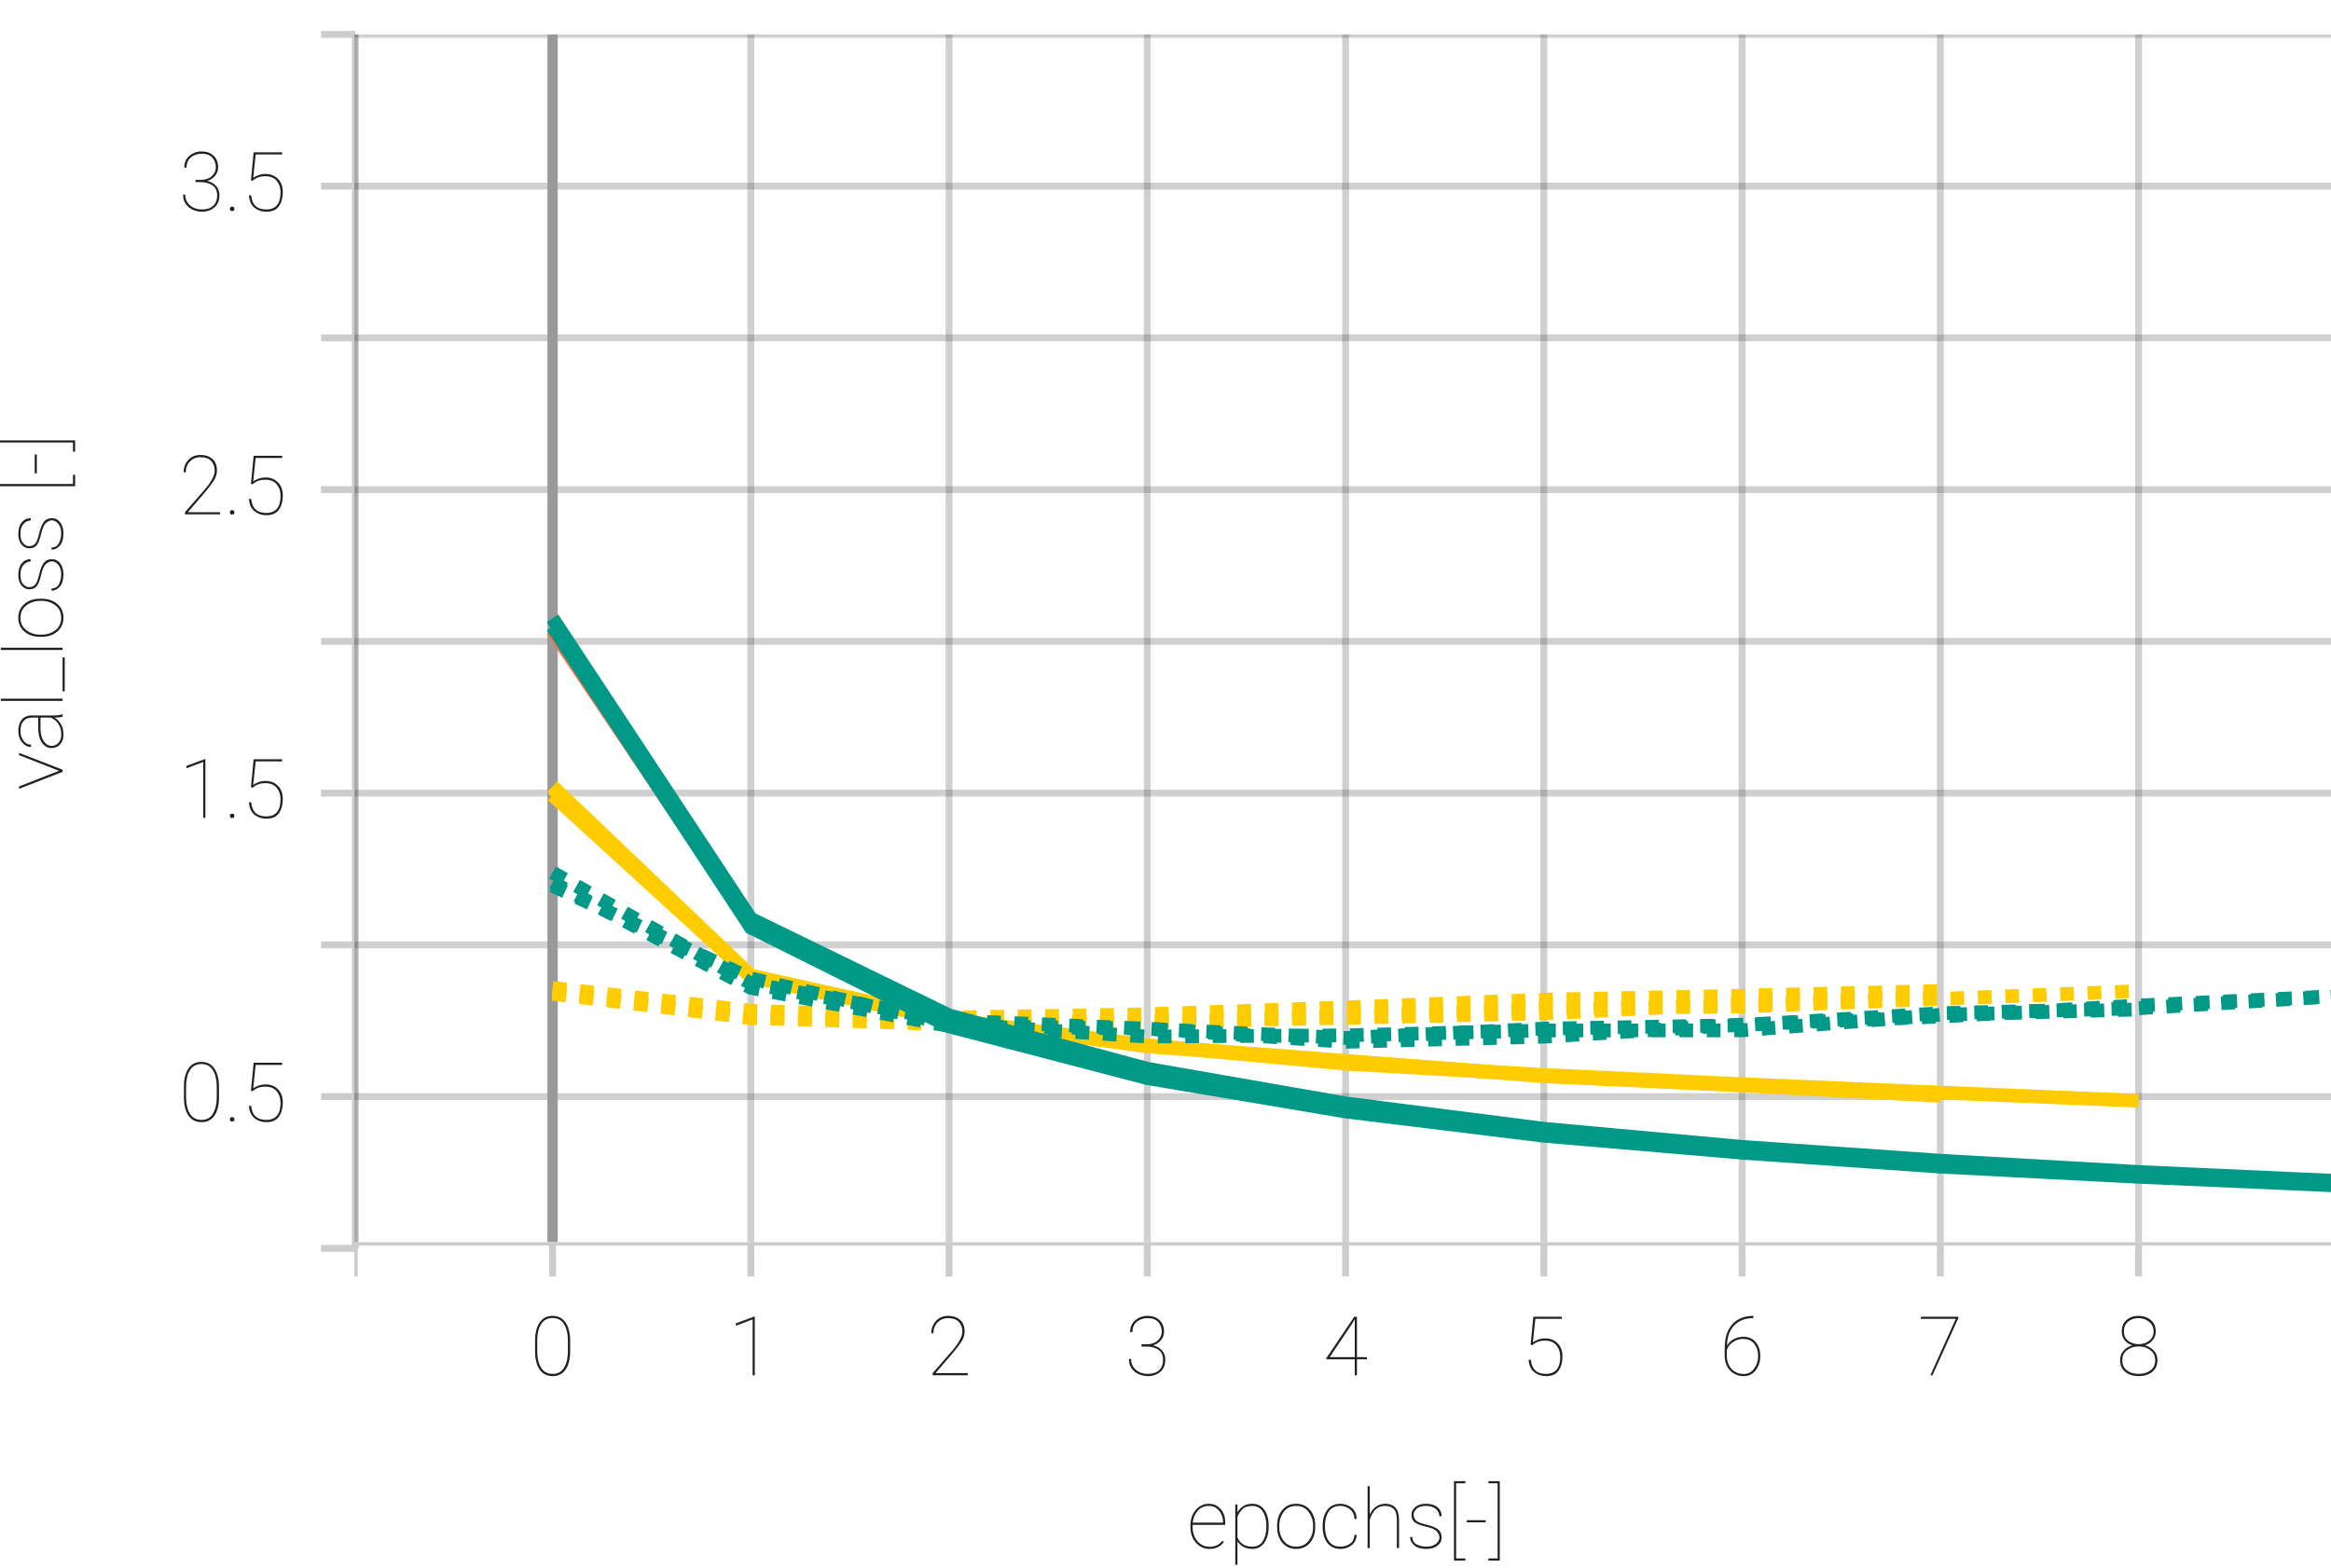
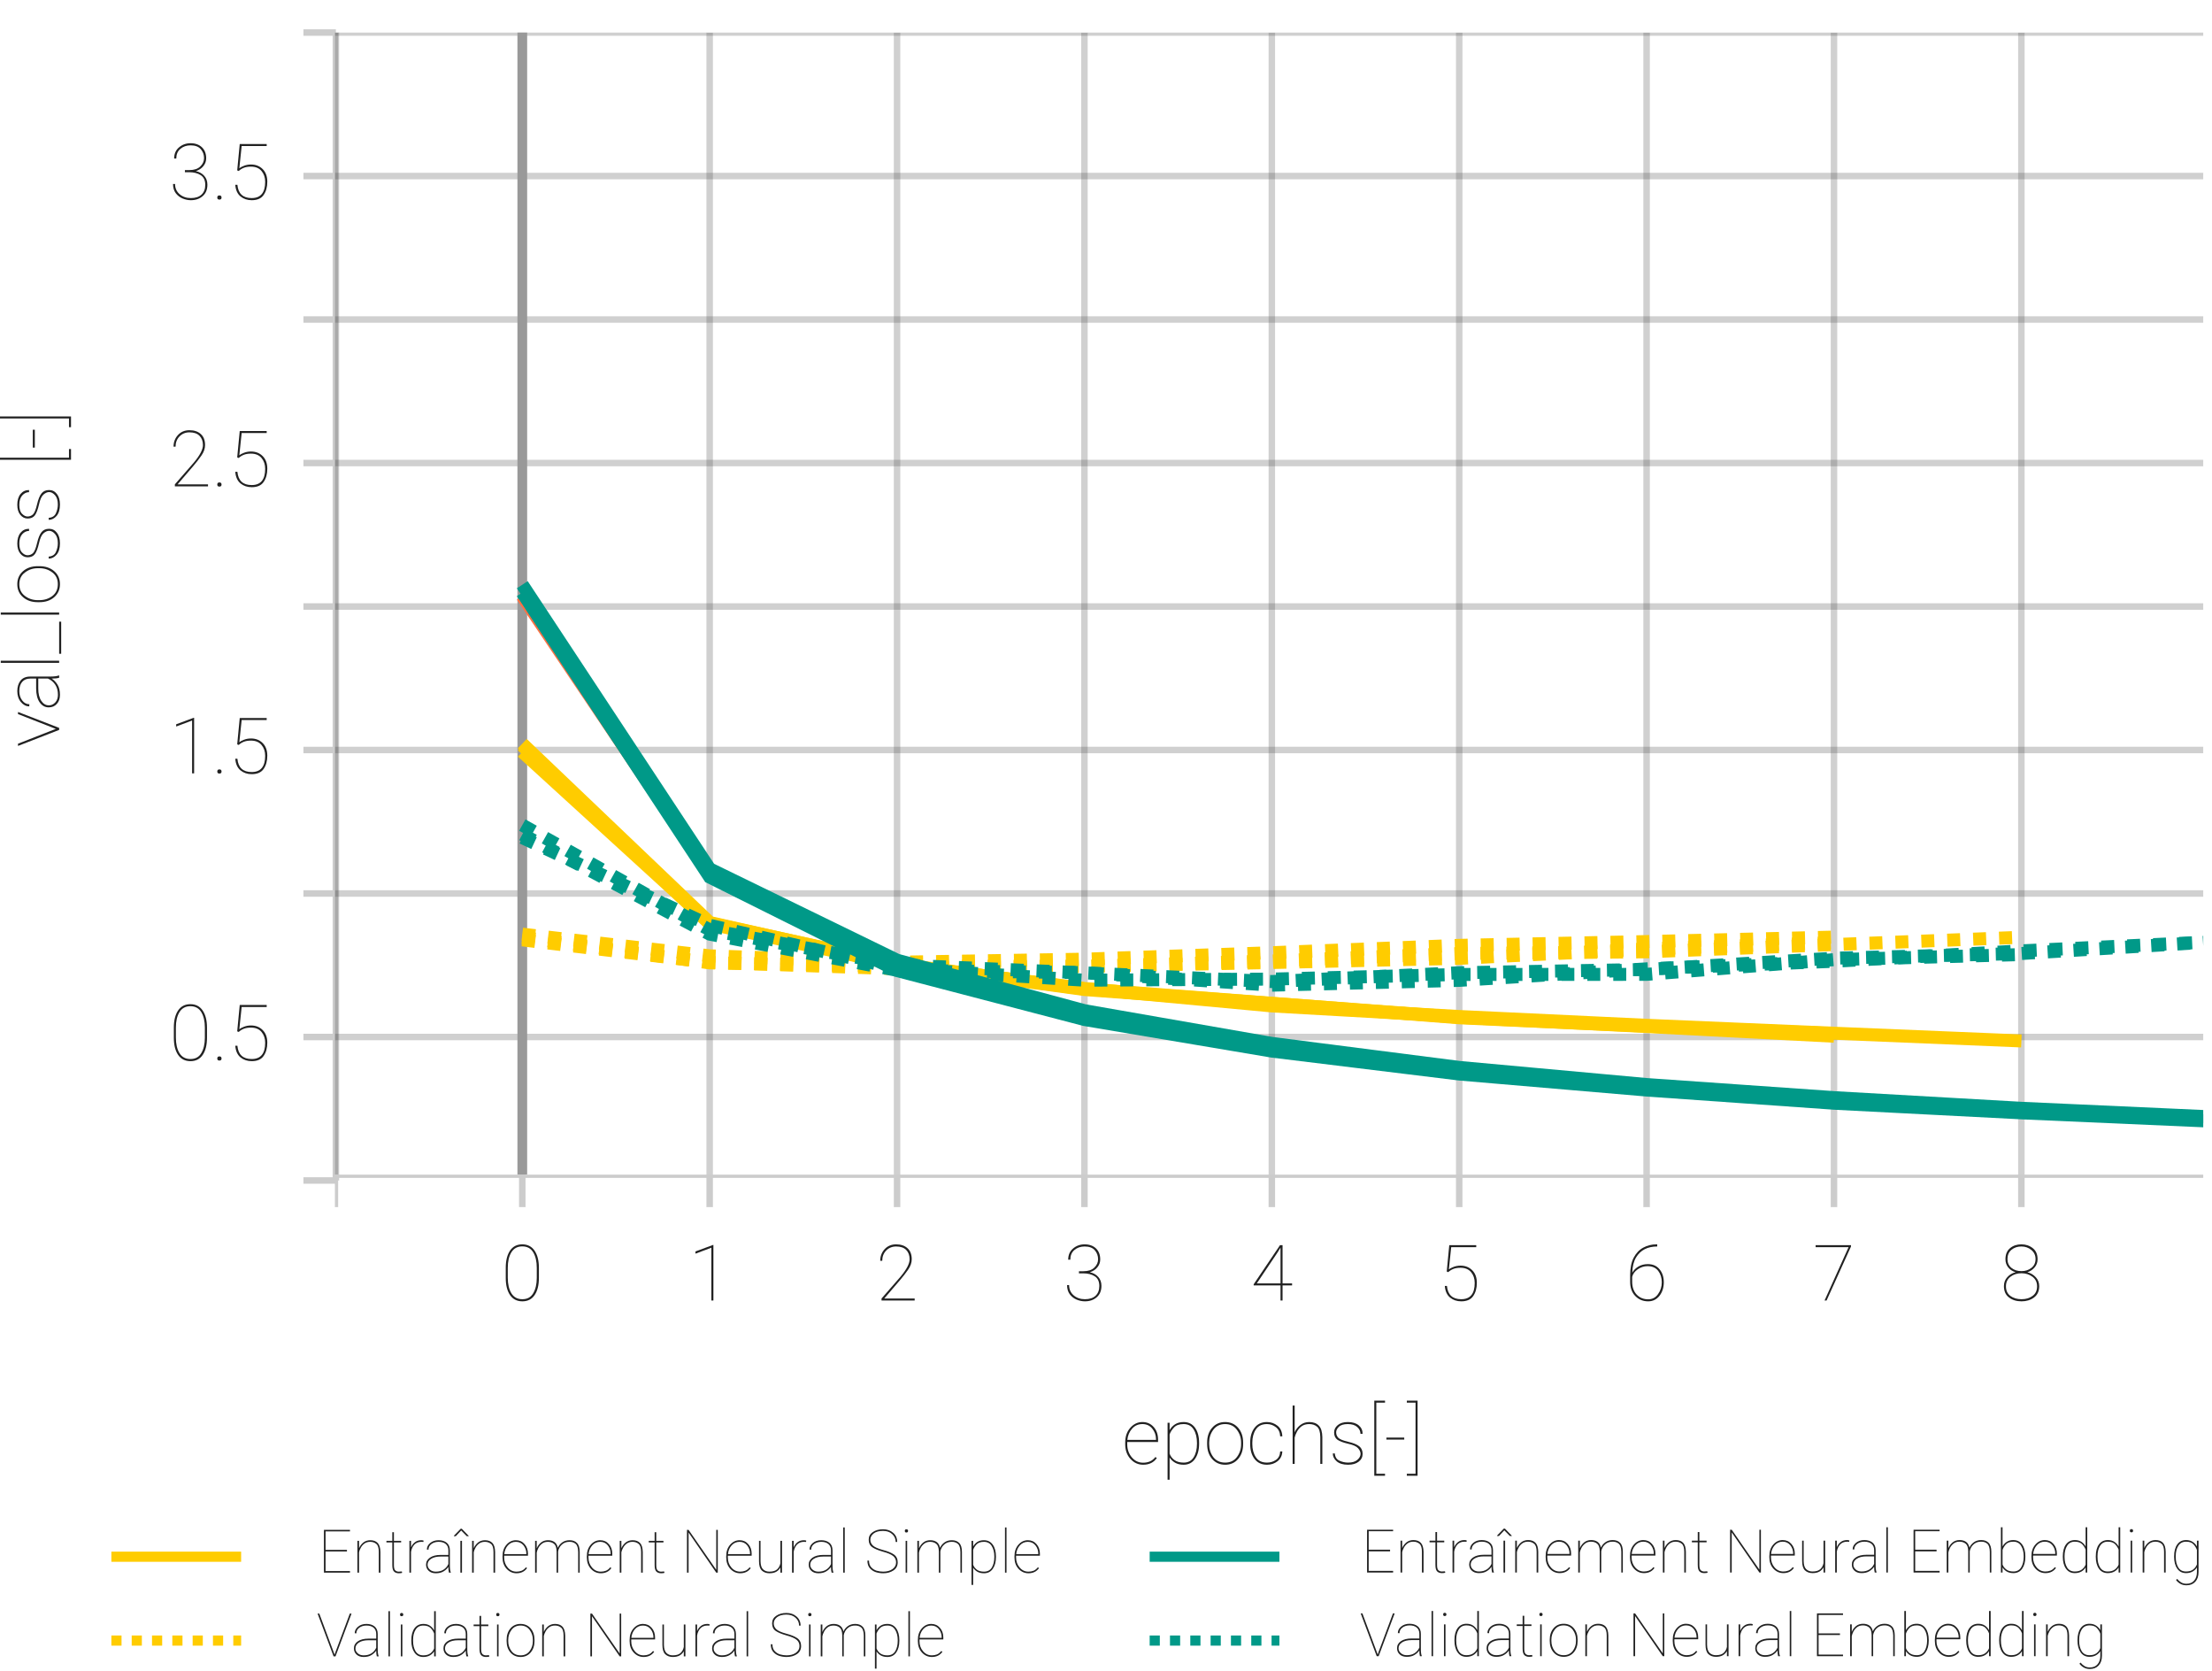
- <svg xmlns="http://www.w3.org/2000/svg" viewBox="0 0 339.626 228.426" version="1.1" id="svg8262" width="339.626" height="228.426">
+ <svg xmlns="http://www.w3.org/2000/svg" viewBox="0 0 340.977 257.458" version="1.1" id="svg8262" width="340.977" height="257.458">
  <defs id="defs8266" />
  <g id="g8260" transform="translate(10.62573,5.016)">
    <g id="g8258">
      <g id="g8078">
        <g id="g8076">
          <g id="g8052">
            <line x1="41.149" y1="176.9" x2="36.149" y2="176.9" style="visibility:inherit" fill="#000000" stroke="#cccccc" stroke-width="1px" id="line8034" />
            <line x1="41.149" y1="154.788" x2="36.149" y2="154.788" style="visibility:inherit" fill="#000000" stroke="#cccccc" stroke-width="1px" id="line8036" />
            <line x1="41.149" y1="132.675" x2="36.149" y2="132.675" style="visibility:inherit" fill="#000000" stroke="#cccccc" stroke-width="1px" id="line8038" />
            <line x1="41.149" y1="110.562" x2="36.149" y2="110.562" style="visibility:inherit" fill="#000000" stroke="#cccccc" stroke-width="1px" id="line8040" />
            <line x1="41.149" y1="88.45" x2="36.149" y2="88.45" style="visibility:inherit" fill="#000000" stroke="#cccccc" stroke-width="1px" id="line8042" />
            <line x1="41.149" y1="66.338" x2="36.149" y2="66.338" style="visibility:inherit" fill="#000000" stroke="#cccccc" stroke-width="1px" id="line8044" />
            <line x1="41.149" y1="44.225" x2="36.149" y2="44.225" style="visibility:inherit" fill="#000000" stroke="#cccccc" stroke-width="1px" id="line8046" />
            <line x1="41.149" y1="22.112" x2="36.149" y2="22.112" style="visibility:inherit" fill="#000000" stroke="#cccccc" stroke-width="1px" id="line8048" />
            <line x1="41.149" y1="0" x2="36.149" y2="0" style="visibility:inherit" fill="#000000" stroke="#cccccc" stroke-width="1px" id="line8050" />
          </g>
          <g transform="translate(31.149)" id="g8072">
            <text style="font-weight:200;font-size:12px;font-family:Roboto, sans-serif;text-anchor:end;visibility:hidden" x="0" y="176.9" dx="0em" dy="0.3em" fill="#212121" stroke="none" stroke-width="1px" id="text8054">0</text>
            <text style="font-weight:200;font-size:12px;font-family:Roboto, sans-serif;text-anchor:end;visibility:inherit" x="0" y="154.788" dx="0em" dy="0.3em" fill="#212121" stroke="none" stroke-width="1px" id="text8056">0.5</text>
            <text style="font-weight:200;font-size:12px;font-family:Roboto, sans-serif;text-anchor:end;visibility:hidden" x="0" y="132.675" dx="0em" dy="0.3em" fill="#212121" stroke="none" stroke-width="1px" id="text8058">1</text>
            <text style="font-weight:200;font-size:12px;font-family:Roboto, sans-serif;text-anchor:end;visibility:inherit" x="0" y="110.562" dx="0em" dy="0.3em" fill="#212121" stroke="none" stroke-width="1px" id="text8060">1.5</text>
            <text style="font-weight:200;font-size:12px;font-family:Roboto, sans-serif;text-anchor:end;visibility:hidden" x="0" y="88.45" dx="0em" dy="0.3em" fill="#212121" stroke="none" stroke-width="1px" id="text8062">2</text>
            <text style="font-weight:200;font-size:12px;font-family:Roboto, sans-serif;text-anchor:end;visibility:inherit" x="0" y="66.338" dx="0em" dy="0.3em" fill="#212121" stroke="none" stroke-width="1px" id="text8064">2.5</text>
            <text style="font-weight:200;font-size:12px;font-family:Roboto, sans-serif;text-anchor:end;visibility:hidden" x="0" y="44.225" dx="0em" dy="0.3em" fill="#212121" stroke="none" stroke-width="1px" id="text8066">3</text>
            <text style="font-weight:200;font-size:12px;font-family:Roboto, sans-serif;text-anchor:end;visibility:inherit" x="0" y="22.112" dx="0em" dy="0.3em" fill="#212121" stroke="none" stroke-width="1px" id="text8068">3.5</text>
            <text style="font-weight:200;font-size:12px;font-family:Roboto, sans-serif;text-anchor:end;visibility:hidden" x="0" y="0" dx="0em" dy="0.3em" fill="#212121" stroke="none" stroke-width="1px" id="text8070">4</text>
          </g>
          <line x1="41.149" y1="0" x2="41.149" y2="176.9" fill="#000000" stroke="#cccccc" stroke-width="1px" id="line8074" />
        </g>
        <text style="font-weight:200;font-size:12px;font-family:Roboto, sans-serif;text-anchor:end;visibility:inherit" x="-58.193" y="-1.506" fill="#212121" stroke="none" stroke-width="1px" id="text8064-5" transform="rotate(-90)">val_loss [-]</text>
      </g>
      <g transform="translate(41)" clip-path="url(#clip_0)" id="g8199">
        <clipPath id="clip_0">
          <rect width="288" height="176" id="rect8080" x="0" y="0" />
        </clipPath>
        <g id="g8129">
          <g id="g8127">
            <g id="g8105">
              <line x1="0" y1="0" x2="0" y2="176.9" fill="#000000" stroke="#424242" stroke-width="1px" opacity="0.25" id="line8083" />
              <line x1="28.885" y1="0" x2="28.885" y2="176.9" fill="#000000" stroke="#424242" stroke-width="1px" opacity="0.25" id="line8085" />
              <line x1="57.77" y1="0" x2="57.77" y2="176.9" fill="#000000" stroke="#424242" stroke-width="1px" opacity="0.25" id="line8087" />
              <line x1="86.655" y1="0" x2="86.655" y2="176.9" fill="#000000" stroke="#424242" stroke-width="1px" opacity="0.25" id="line8089" />
              <line x1="115.54" y1="0" x2="115.54" y2="176.9" fill="#000000" stroke="#424242" stroke-width="1px" opacity="0.25" id="line8091" />
              <line x1="144.426" y1="0" x2="144.426" y2="176.9" fill="#000000" stroke="#424242" stroke-width="1px" opacity="0.25" id="line8093" />
              <line x1="173.311" y1="0" x2="173.311" y2="176.9" fill="#000000" stroke="#424242" stroke-width="1px" opacity="0.25" id="line8095" />
              <line x1="202.196" y1="0" x2="202.196" y2="176.9" fill="#000000" stroke="#424242" stroke-width="1px" opacity="0.25" id="line8097" />
              <line x1="231.081" y1="0" x2="231.081" y2="176.9" fill="#000000" stroke="#424242" stroke-width="1px" opacity="0.25" id="line8099" />
              <line x1="259.966" y1="0" x2="259.966" y2="176.9" fill="#000000" stroke="#424242" stroke-width="1px" opacity="0.25" id="line8101" />
              <line x1="288.851" y1="0" x2="288.851" y2="176.9" fill="#000000" stroke="#424242" stroke-width="1px" opacity="0.25" id="line8103" />
            </g>
            <g id="g8125">
              <line x1="0" y1="176.9" x2="288.851" y2="176.9" fill="#000000" stroke="#424242" stroke-width="1px" opacity="0.25" id="line8107" />
              <line x1="0" y1="154.788" x2="288.851" y2="154.788" fill="#000000" stroke="#424242" stroke-width="1px" opacity="0.25" id="line8109" />
              <line x1="0" y1="132.675" x2="288.851" y2="132.675" fill="#000000" stroke="#424242" stroke-width="1px" opacity="0.25" id="line8111" />
              <line x1="0" y1="110.562" x2="288.851" y2="110.562" fill="#000000" stroke="#424242" stroke-width="1px" opacity="0.25" id="line8113" />
              <line x1="0" y1="88.45" x2="288.851" y2="88.45" fill="#000000" stroke="#424242" stroke-width="1px" opacity="0.25" id="line8115" />
              <line x1="0" y1="66.338" x2="288.851" y2="66.338" fill="#000000" stroke="#424242" stroke-width="1px" opacity="0.25" id="line8117" />
              <line x1="0" y1="44.225" x2="288.851" y2="44.225" fill="#000000" stroke="#424242" stroke-width="1px" opacity="0.25" id="line8119" />
              <line x1="0" y1="22.112" x2="288.851" y2="22.112" fill="#000000" stroke="#424242" stroke-width="1px" opacity="0.25" id="line8121" />
              <line x1="0" y1="0" x2="288.851" y2="0" fill="#000000" stroke="#424242" stroke-width="1px" opacity="0.25" id="line8123" />
            </g>
          </g>
        </g>
        <g id="g8135">
          <g id="g8133">
            <line x1="0" y1="176.9" x2="288.851" y2="176.9" fill="#000000" stroke="#999999" stroke-width="1.5px" id="line8131" />
          </g>
        </g>
        <g id="g8141">
          <g id="g8139">
            <line x1="28.885" y1="0" x2="28.885" y2="176.9" fill="#000000" stroke="#999999" stroke-width="1.5px" id="line8137" />
          </g>
        </g>
        <g id="g8197">
          <g id="g8195">
            <g id="g8193">
              <g id="g8191">
                <g id="g8145">
                  <path style="fill:none;stroke:#ffcc00;stroke-dasharray:2, 2;stroke-dashoffset:0" stroke="rgb(0, 153, 136)" stroke-width="2px" d="m 28.885,139.432 28.885,3.934 28.885,0.517 28.885,0.016 28.885,-0.826 28.885,-1.146 28.885,-0.267 28.885,-1.114 28.885,-1.123" fill="none" id="path8143" />
                </g>
                <g id="g8149">
                  <path style="fill:none;stroke:#ffcc00" stroke="rgb(238, 51, 119)" stroke-width="2px" d="m 28.885,109.887 28.885,27.457 28.885,6.315 28.885,3.652 28.885,2.688 28.885,1.631 28.885,1.355 28.885,1.221 28.885,1.191" fill="none" id="path8147" />
                </g>
                <g id="g8153" style="stroke:#ffcc00">
                  <path style="fill:none;stroke:#ffcc00;stroke-dasharray:2, 2;stroke-dashoffset:0" stroke="rgb(51, 187, 238)" stroke-width="2px" d="m 28.885,138.94 28.885,3.342 28.885,0.982 28.885,-0.467 28.885,-0.997 28.885,-1.133 28.885,-0.584 28.885,-0.688" fill="none" id="path8151" />
                </g>
                <g id="g8157" style="stroke:#ffcc00">
                  <path style="fill:none;stroke:#ffcc00" stroke="rgb(204, 51, 17)" stroke-width="2px" d="m 28.885,109.584 28.885,27.559 28.885,6.488 28.885,3.741 28.885,2.223 28.885,2.232 28.885,1.294 28.885,1.148" fill="none" id="path8155" />
                </g>
                <g id="g8161" style="stroke:#ffcc00">
                  <path style="fill:none;stroke:#ffcc00;stroke-dasharray:2, 2;stroke-dashoffset:0" stroke="rgb(0, 119, 187)" stroke-width="2px" d="m 28.885,139.821 28.885,3.464 28.885,0.98 28.885,-0.37 28.885,-0.581 28.885,-0.644 28.885,-1.445 28.885,-0.965" fill="none" id="path8159" />
                </g>
                <g id="g8165" style="stroke:#ffcc00">
                  <path style="fill:none;stroke:#ffcc00" stroke="rgb(255, 112, 67)" stroke-width="2px" d="m 28.885,110.848 28.885,26.373 28.885,6.284 28.885,3.97 28.885,2.133 28.885,2.148 28.885,1.419 28.885,1.494" fill="none" id="path8163" />
                </g>
                <g id="g8169">
                  <path style="fill:none;stroke:#009988;stroke-dasharray:2, 2;stroke-dashoffset:0" stroke="rgb(0, 119, 187)" stroke-width="2px" d="m 28.885,124.063 28.885,13.509 28.885,6.67 28.885,1.793 28.885,-0.171 28.885,-0.712 28.885,-0.017 28.885,-2.265 28.885,-0.782" fill="none" id="path8167" />
                </g>
                <g id="g8173">
                  <path style="fill:none" stroke="#ff7043" stroke-width="2px" d="m 28.885,86.838 28.885,42.876 28.885,14.064 28.885,7.652 28.885,5.185 28.885,3.458 28.885,2.661 28.885,2.065 28.885,1.595" fill="none" id="path8171" />
                </g>
                <g id="g8177">
                  <path style="fill:none;stroke:#009988;stroke-dasharray:2, 2;stroke-dashoffset:0" stroke="rgb(187, 187, 187)" stroke-width="2px" d="m 28.885,122.13 28.885,16.161 28.885,5.383 28.885,1.23 28.885,1.339 28.885,-1.357 28.885,-0.506 28.885,-1.739 28.885,-0.719 28.885,-1.759" fill="none" id="path8175" />
                </g>
                <g id="g8181">
                  <path style="fill:none" stroke="#009988" stroke-width="2px" d="m 28.885,85.09 28.885,43.787 28.885,14.076 28.885,7.781 28.885,5.042 28.885,3.7 28.885,2.638 28.885,2.016 28.885,1.645 28.885,1.302" fill="none" id="path8179" />
                </g>
                <g id="g8185">
                  <path style="fill:none;stroke:#009988;stroke-dasharray:2, 2;stroke-dashoffset:0" stroke="rgb(238, 51, 119)" stroke-width="2px" d="m 28.885,123.572 28.885,15.365 28.885,5.574 28.885,0.364 28.885,1.928 28.885,-0.741 28.885,-1.776 28.885,-1.164 28.885,-1.608 28.885,-1.362" fill="none" id="path8183" />
                </g>
                <g id="g8189" style="stroke:#009988">
                  <path style="fill:none;stroke:#009988" stroke="rgb(51, 187, 238)" stroke-width="2px" d="m 28.885,86.299 28.885,43.848 28.885,14.404 28.885,7.544 28.885,4.866 28.885,3.532 28.885,2.468 28.885,2.033 28.885,1.48 28.885,1.265" fill="none" id="path8187" />
                </g>
              </g>
            </g>
          </g>
        </g>
      </g>
      <g transform="translate(41,176)" clip-path="url(#clip_1)" id="g8256">
        <clipPath id="clip_1">
          <rect width="288" height="23" id="rect8201" x="0" y="0" />
        </clipPath>
        <g id="g8254">
          <g id="g8226">
            <line x1="0" y1="0" x2="0" y2="5" style="visibility:inherit" fill="#000000" stroke="#cccccc" stroke-width="1px" id="line8204" />
            <line x1="28.885" y1="0" x2="28.885" y2="5" style="visibility:inherit" fill="#000000" stroke="#cccccc" stroke-width="1px" id="line8206" />
            <line x1="57.77" y1="0" x2="57.77" y2="5" style="visibility:inherit" fill="#000000" stroke="#cccccc" stroke-width="1px" id="line8208" />
            <line x1="86.655" y1="0" x2="86.655" y2="5" style="visibility:inherit" fill="#000000" stroke="#cccccc" stroke-width="1px" id="line8210" />
            <line x1="115.54" y1="0" x2="115.54" y2="5" style="visibility:inherit" fill="#000000" stroke="#cccccc" stroke-width="1px" id="line8212" />
            <line x1="144.426" y1="0" x2="144.426" y2="5" style="visibility:inherit" fill="#000000" stroke="#cccccc" stroke-width="1px" id="line8214" />
            <line x1="173.311" y1="0" x2="173.311" y2="5" style="visibility:inherit" fill="#000000" stroke="#cccccc" stroke-width="1px" id="line8216" />
            <line x1="202.196" y1="0" x2="202.196" y2="5" style="visibility:inherit" fill="#000000" stroke="#cccccc" stroke-width="1px" id="line8218" />
            <line x1="231.081" y1="0" x2="231.081" y2="5" style="visibility:inherit" fill="#000000" stroke="#cccccc" stroke-width="1px" id="line8220" />
            <line x1="259.966" y1="0" x2="259.966" y2="5" style="visibility:inherit" fill="#000000" stroke="#cccccc" stroke-width="1px" id="line8222" />
            <line x1="288.851" y1="0" x2="288.851" y2="5" style="visibility:inherit" fill="#000000" stroke="#cccccc" stroke-width="1px" id="line8224" />
          </g>
          <g transform="translate(0,8)" id="g8250">
            <text style="font-weight:200;font-size:12px;font-family:Roboto, sans-serif;text-anchor:middle;visibility:hidden" x="0" y="0" dx="0em" dy="0.95em" fill="#212121" stroke="none" stroke-width="1px" id="text8228">-1</text>
            <text style="font-weight:200;font-size:12px;font-family:Roboto, sans-serif;text-anchor:middle;visibility:inherit" x="28.885" y="0" dx="0em" dy="0.95em" fill="#212121" stroke="none" stroke-width="1px" id="text8230">0</text>
            <text style="font-weight:200;font-size:12px;font-family:Roboto, sans-serif;text-anchor:middle;visibility:inherit" x="57.77" y="0" dx="0em" dy="0.95em" fill="#212121" stroke="none" stroke-width="1px" id="text8232">1</text>
            <text style="font-weight:200;font-size:12px;font-family:Roboto, sans-serif;text-anchor:middle;visibility:inherit" x="86.655" y="0" dx="0em" dy="0.95em" fill="#212121" stroke="none" stroke-width="1px" id="text8234">2</text>
            <text style="font-weight:200;font-size:12px;font-family:Roboto, sans-serif;text-anchor:middle;visibility:inherit" x="115.54" y="0" dx="0em" dy="0.95em" fill="#212121" stroke="none" stroke-width="1px" id="text8236">3</text>
            <text style="font-weight:200;font-size:12px;font-family:Roboto, sans-serif;text-anchor:middle;visibility:inherit" x="144.426" y="0" dx="0em" dy="0.95em" fill="#212121" stroke="none" stroke-width="1px" id="text8238">4</text>
            <text style="font-weight:200;font-size:12px;font-family:Roboto, sans-serif;text-anchor:middle;visibility:inherit" x="173.311" y="0" dx="0em" dy="0.95em" fill="#212121" stroke="none" stroke-width="1px" id="text8240">5</text>
            <text style="font-weight:200;font-size:12px;font-family:Roboto, sans-serif;text-anchor:middle;visibility:inherit" x="202.196" y="0" dx="0em" dy="0.95em" fill="#212121" stroke="none" stroke-width="1px" id="text8242">6</text>
            <text style="font-weight:200;font-size:12px;font-family:Roboto, sans-serif;text-anchor:middle;visibility:inherit" x="231.081" y="0" dx="0em" dy="0.95em" fill="#212121" stroke="none" stroke-width="1px" id="text8244">7</text>
            <text style="font-weight:200;font-size:12px;font-family:Roboto, sans-serif;text-anchor:middle;visibility:inherit" x="259.966" y="0" dx="0em" dy="0.95em" fill="#212121" stroke="none" stroke-width="1px" id="text8246">8</text>
-             <text style="font-weight:200;font-size:12px;font-family:Roboto, sans-serif;text-anchor:middle;visibility:hidden" x="288.851" y="0" dx="0em" dy="0.95em" fill="#212121" stroke="none" stroke-width="1px" id="text8248">9</text>
          </g>
          <line x1="0" y1="0" x2="288.851" y2="0" fill="#000000" stroke="#cccccc" stroke-width="1px" id="line8252" />
        </g>
      </g>
      <text style="font-weight:200;font-size:12px;font-family:Roboto, sans-serif;text-anchor:end;visibility:inherit" x="208.856" y="220.578" fill="#212121" stroke="none" stroke-width="1px" id="text8064-5-5">epochs[-]</text>
+       <text style="font-weight:200;font-size:9.282px;font-family:Roboto, sans-serif;text-anchor:end;visibility:inherit" x="150.04" y="237.334" fill="#212121" stroke="none" stroke-width="0.774px" id="text8064-5-5-3">Entraînement Neural Simple</text>
+       <text style="font-weight:200;font-size:9.282px;font-family:Roboto, sans-serif;text-anchor:end;visibility:inherit" x="135.151" y="250.232" fill="#212121" stroke="none" stroke-width="0.774px" id="text8064-5-5-3-6">Validation Neural Simple</text>
+       <text style="font-weight:200;font-size:9.282px;font-family:Roboto, sans-serif;text-anchor:end;visibility:inherit" x="329.052" y="237.315" fill="#212121" stroke="none" stroke-width="0.774px" id="text8064-5-5-3-7">Entraînement Neural Embedding</text>
+       <text style="font-weight:200;font-size:9.282px;font-family:Roboto, sans-serif;text-anchor:end;visibility:inherit" x="314.163" y="250.214" fill="#212121" stroke="none" stroke-width="0.774px" id="text8064-5-5-3-5">Validation Neural Embedding</text>
+       <path style="font-variation-settings:normal;opacity:1;vector-effect:none;fill:none;fill-opacity:1;stroke:#ffcc00;stroke-width:1.566px;stroke-linecap:butt;stroke-linejoin:miter;stroke-miterlimit:4;stroke-dasharray:none;stroke-dashoffset:0;stroke-opacity:1;-inkscape-stroke:none;stop-color:#000000;stop-opacity:1" d="M 6.543,234.879 H 26.543" id="path932" />
+       <path style="font-variation-settings:normal;opacity:1;vector-effect:none;fill:none;fill-opacity:1;stroke:#ffcc00;stroke-width:1.566px;stroke-linecap:butt;stroke-linejoin:miter;stroke-miterlimit:4;stroke-dasharray:1.566, 1.566;stroke-dashoffset:0;stroke-opacity:1;-inkscape-stroke:none;stop-color:#000000;stop-opacity:1" d="M 6.543,247.801 H 26.543" id="path932-2" />
+       <path style="font-variation-settings:normal;opacity:1;vector-effect:none;fill:none;fill-opacity:1;stroke:#009988;stroke-width:1.566px;stroke-linecap:butt;stroke-linejoin:miter;stroke-miterlimit:4;stroke-dasharray:none;stroke-dashoffset:0;stroke-opacity:1;-inkscape-stroke:none;stop-color:#000000;stop-opacity:1" d="m 166.594,234.879 h 20" id="path932-0" />
+       <path style="font-variation-settings:normal;opacity:1;vector-effect:none;fill:none;fill-opacity:1;stroke:#009988;stroke-width:1.566px;stroke-linecap:butt;stroke-linejoin:miter;stroke-miterlimit:4;stroke-dasharray:1.566, 1.566;stroke-dashoffset:0;stroke-opacity:1;-inkscape-stroke:none;stop-color:#000000;stop-opacity:1" d="m 166.594,247.801 h 20" id="path932-23" />
    </g>
  </g>
</svg>
